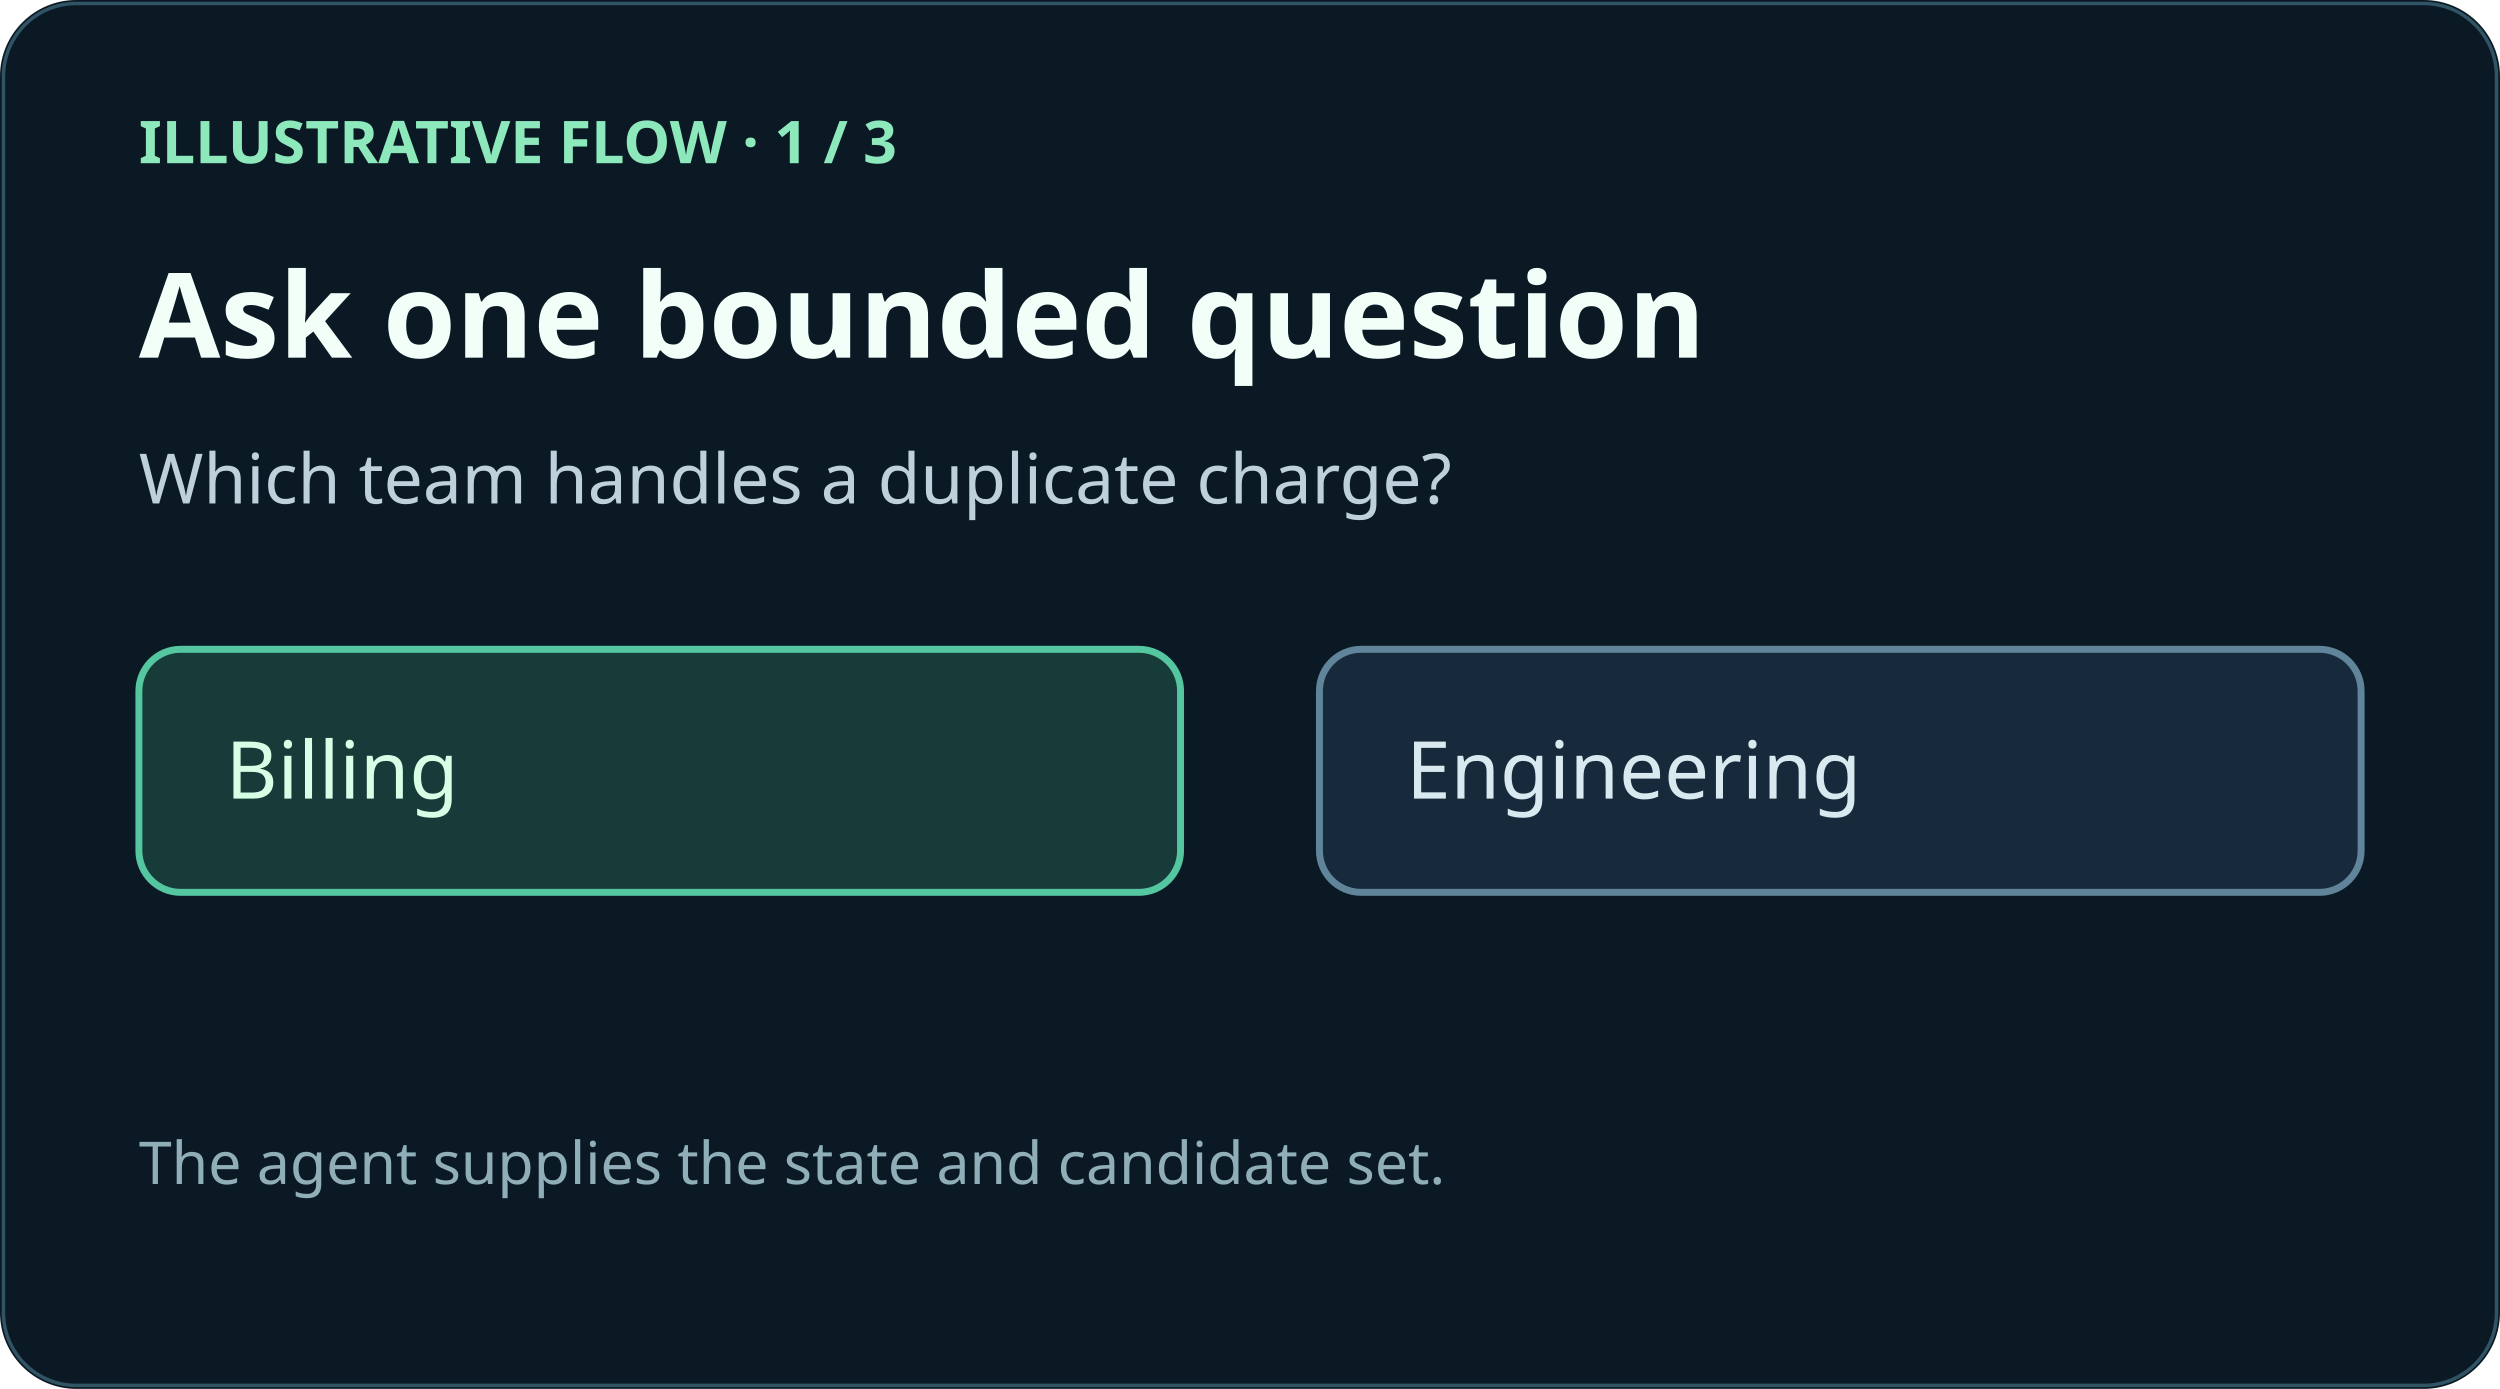
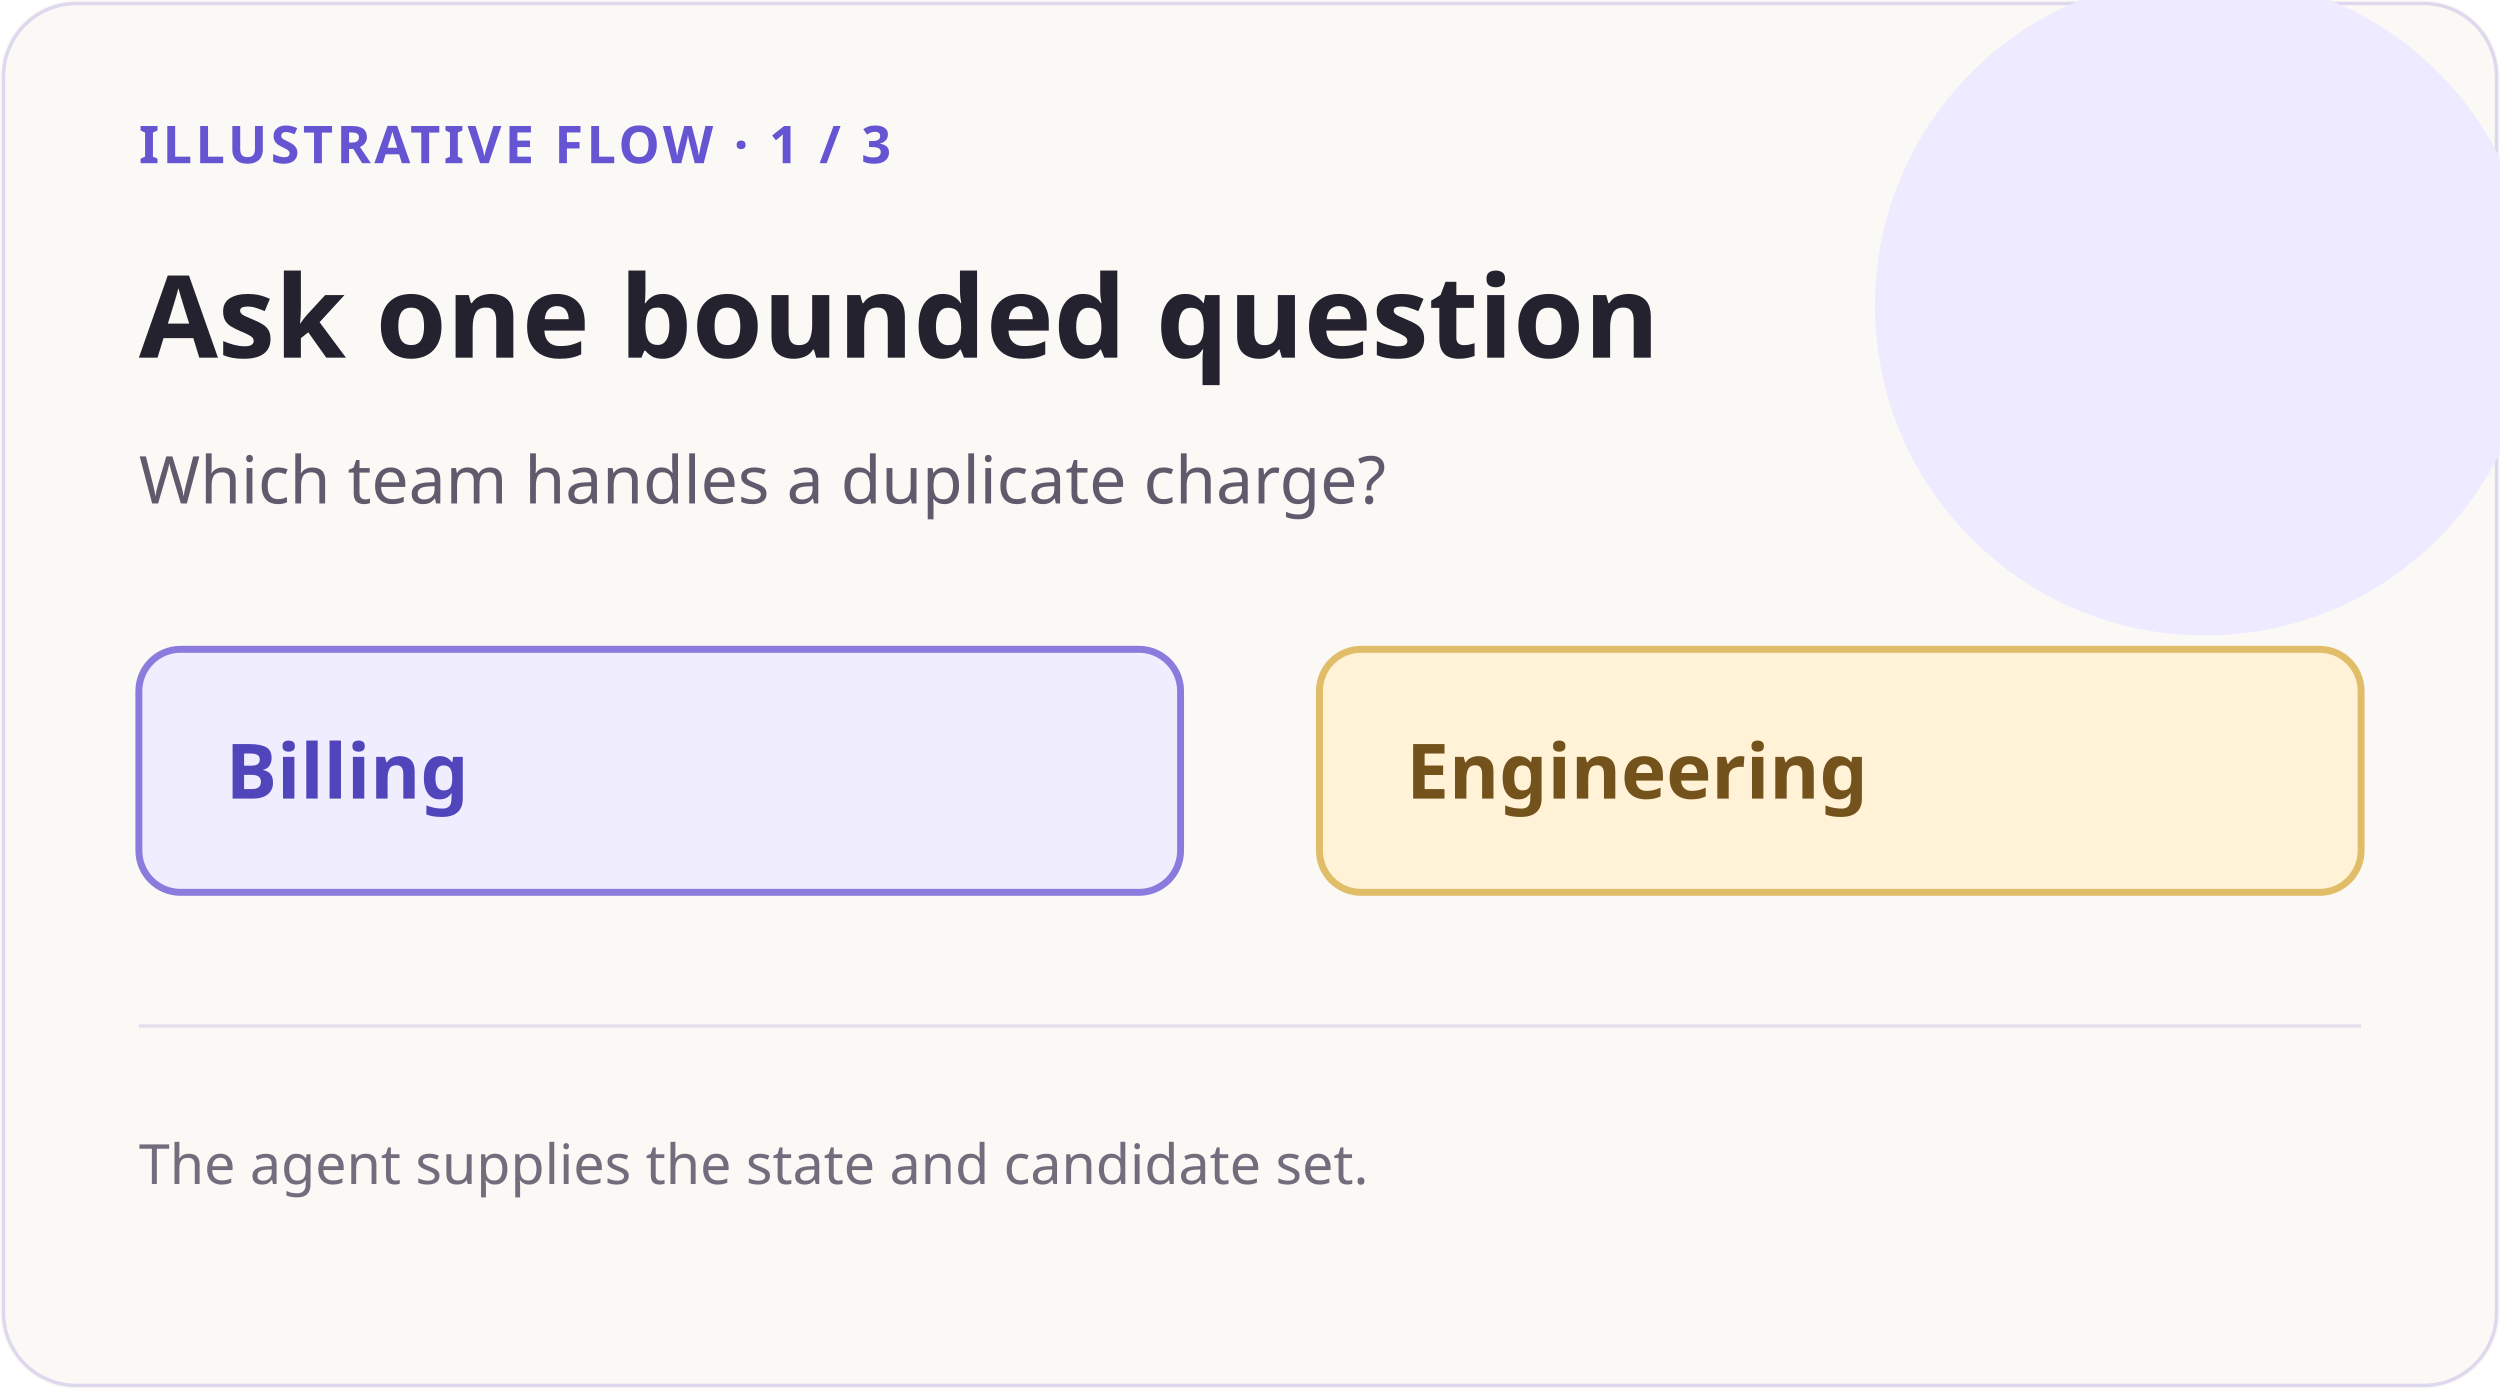
- <svg xmlns="http://www.w3.org/2000/svg" viewBox="0 0 720 400" role="img" aria-label="Illustrative step one: ask a bounded question">
-   <rect width="720" height="400" rx="22" fill="#0b1925" />
-   <rect x="1" y="1" width="718" height="398" rx="21" fill="none" stroke="#315464" />
-   <text x="40" y="47" font-family="system-ui,sans-serif" font-size="17" font-weight="700" fill="#8de9bc">ILLUSTRATIVE FLOW · 1 / 3</text>
-   <text x="40" y="103" font-family="system-ui,sans-serif" font-size="34" font-weight="750" fill="#f2fff9">Ask one bounded question</text>
-   <text x="40" y="145" font-family="system-ui,sans-serif" font-size="20" fill="#bed1da">Which team handles a duplicate charge?</text>
-   <rect x="40" y="187" width="300" height="70" rx="12" fill="#173b38" stroke="#55c7a0" stroke-width="2" />
-   <text x="65" y="230" font-family="system-ui,sans-serif" font-size="23" fill="#d6ffe6">Billing</text>
-   <rect x="380" y="187" width="300" height="70" rx="12" fill="#172a3b" stroke="#60859b" stroke-width="2" />
-   <text x="405" y="230" font-family="system-ui,sans-serif" font-size="23" fill="#d8e9ef">Engineering</text>
-   <text x="40" y="341" font-family="system-ui,sans-serif" font-size="17" fill="#90aeb8">The agent supplies the state and candidate set.</text>
+ <svg xmlns="http://www.w3.org/2000/svg" viewBox="0 0 720 400" role="img" aria-label="Illustrative flow, step one: the agent asks one bounded question">
+   <rect width="720" height="400" rx="22" fill="#fbf9f5" />
+   <rect x="1" y="1" width="718" height="398" rx="21" fill="none" stroke="#ded8ef" />
+   <circle cx="635" cy="88" r="95" fill="#eeeaff" />
+   <text x="40" y="47" font-family="system-ui,sans-serif" font-size="15" font-weight="750" letter-spacing="1" fill="#6555d2">ILLUSTRATIVE FLOW · 1 / 3</text>
+   <text x="40" y="103" font-family="system-ui,sans-serif" font-size="33" font-weight="780" fill="#24222e">Ask one bounded question</text>
+   <text x="40" y="145" font-family="system-ui,sans-serif" font-size="19" fill="#605b6c">Which team handles a duplicate charge?</text>
+   <rect x="40" y="187" width="300" height="70" rx="12" fill="#f0edff" stroke="#8a7bdd" stroke-width="2" />
+   <text x="65" y="230" font-family="system-ui,sans-serif" font-size="22" font-weight="700" fill="#5145bb">Billing</text>
+   <rect x="380" y="187" width="300" height="70" rx="12" fill="#fff2d7" stroke="#e1bd6a" stroke-width="2" />
+   <text x="405" y="230" font-family="system-ui,sans-serif" font-size="22" font-weight="700" fill="#74521c">Engineering</text>
+   <rect x="40" y="295" width="640" height="1" fill="#e4dfed" />
+   <text x="40" y="341" font-family="system-ui,sans-serif" font-size="16" fill="#726d7d">The agent supplies the state and candidate set.</text>
</svg>
